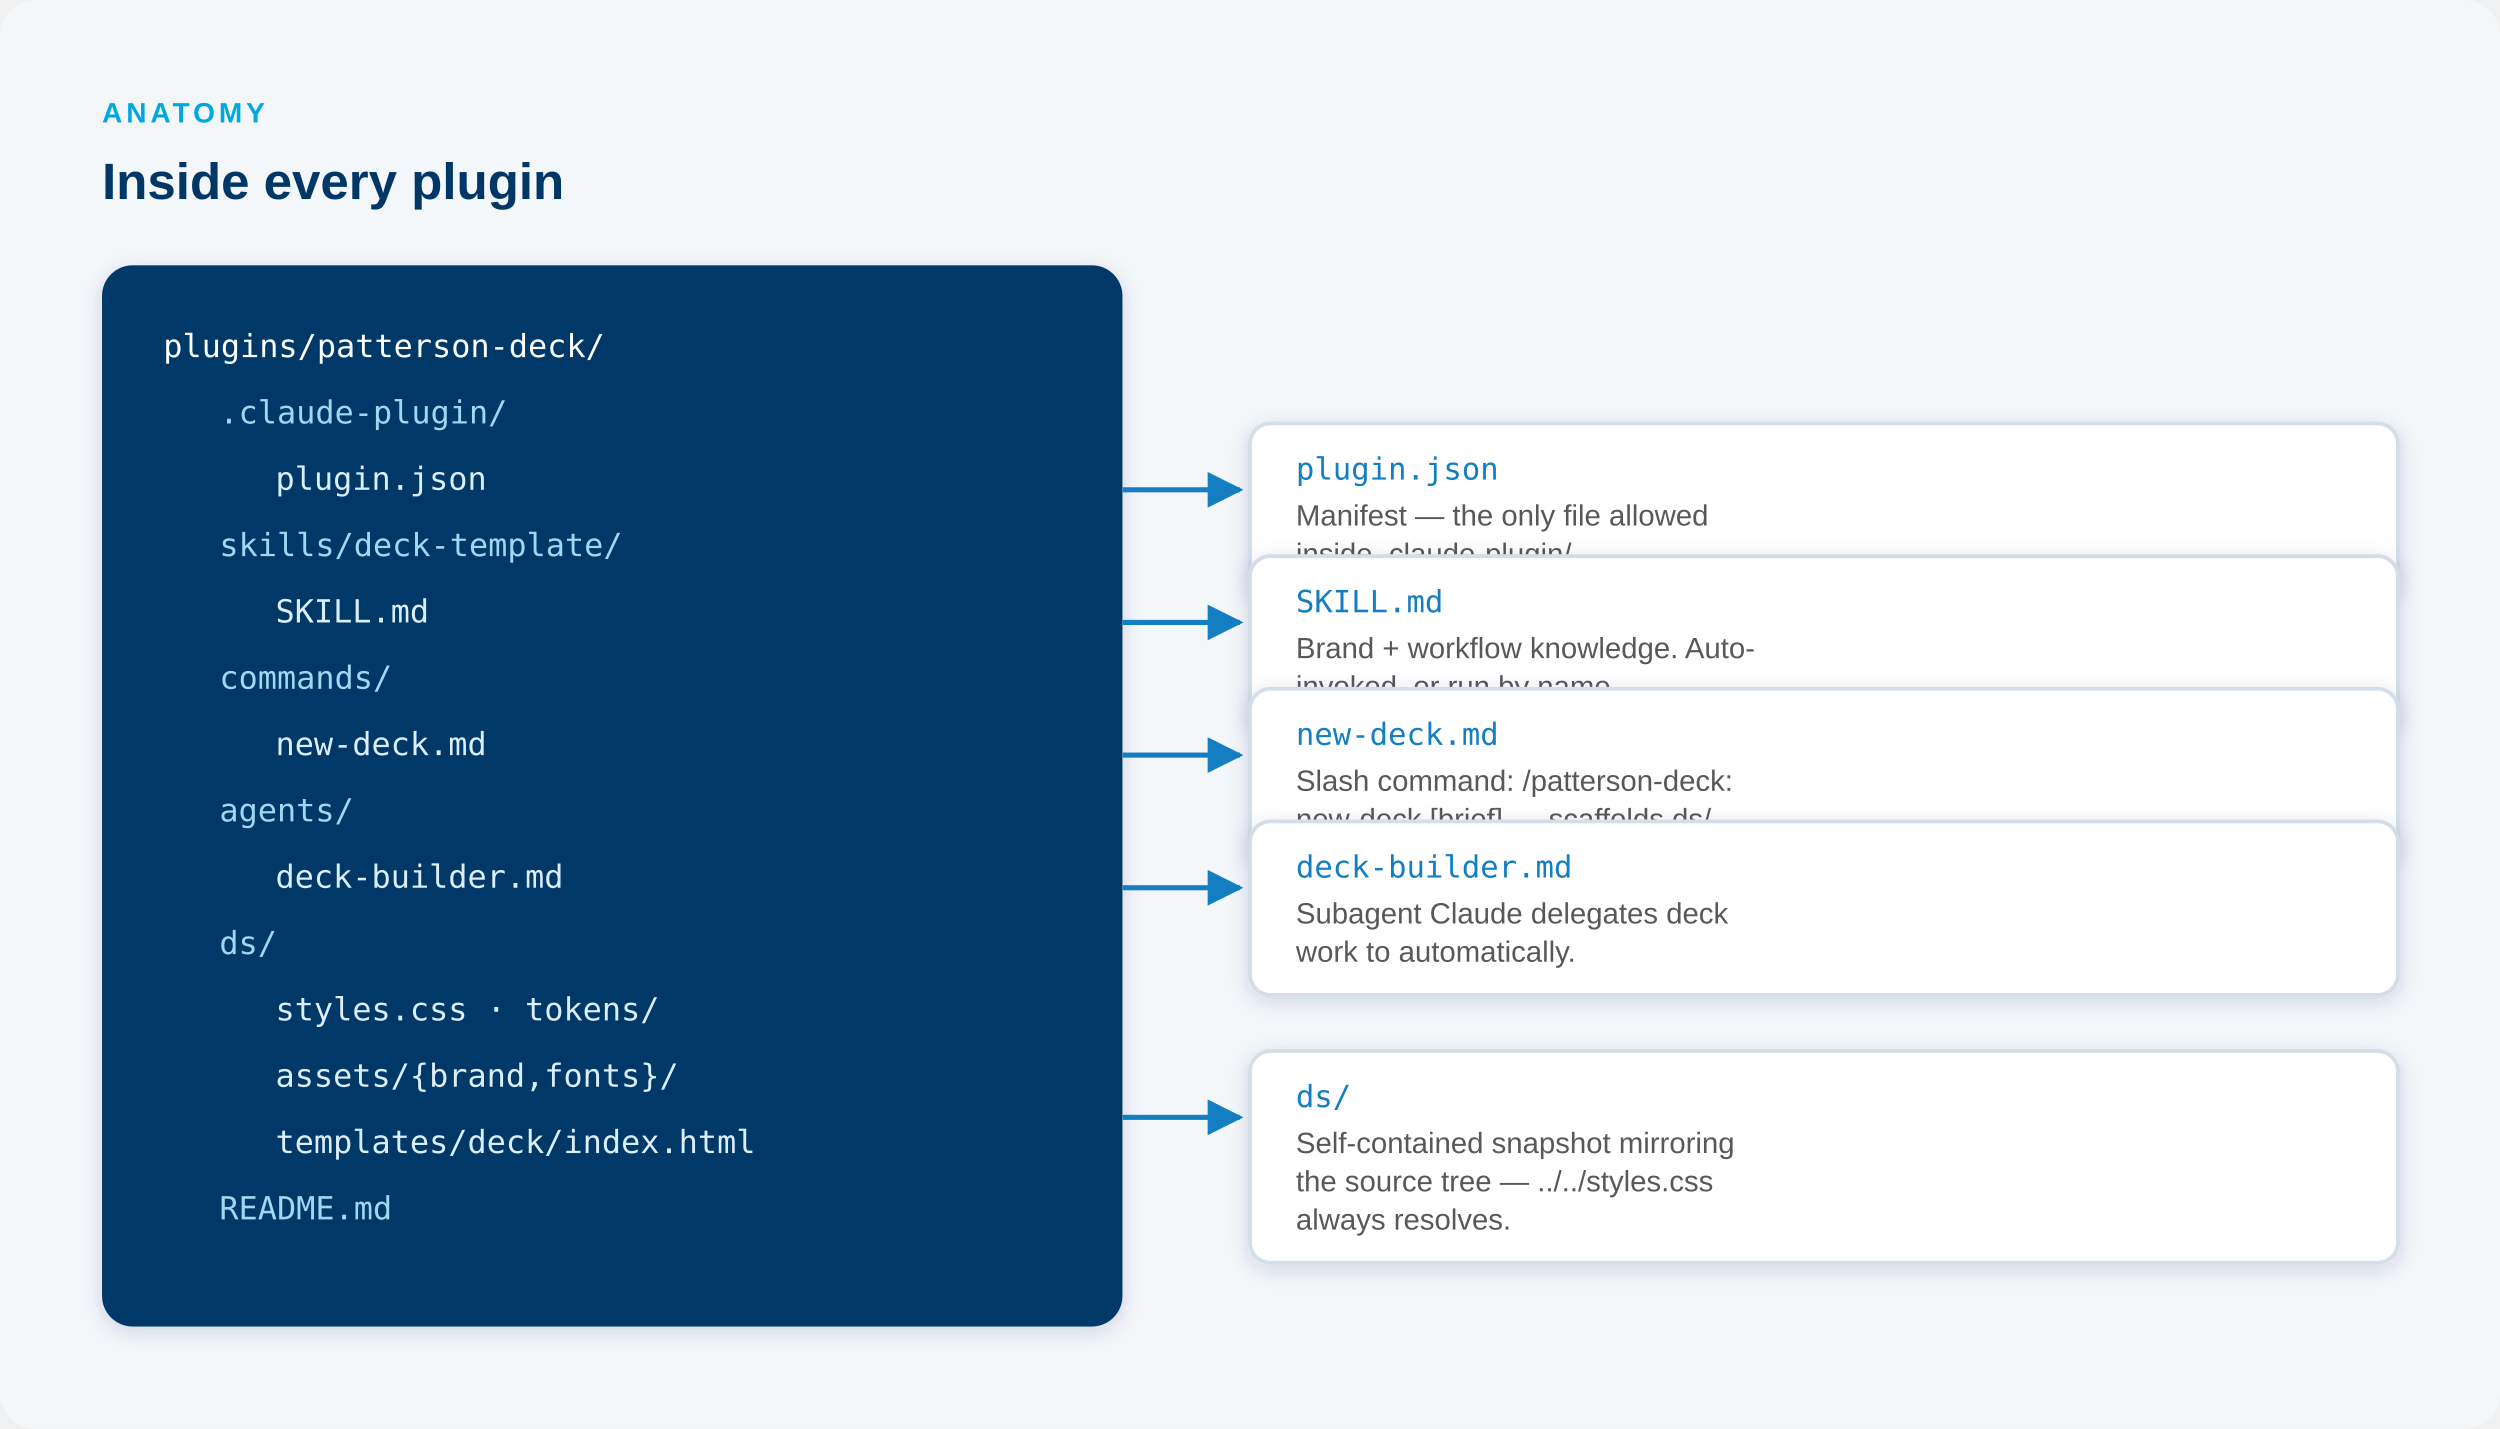
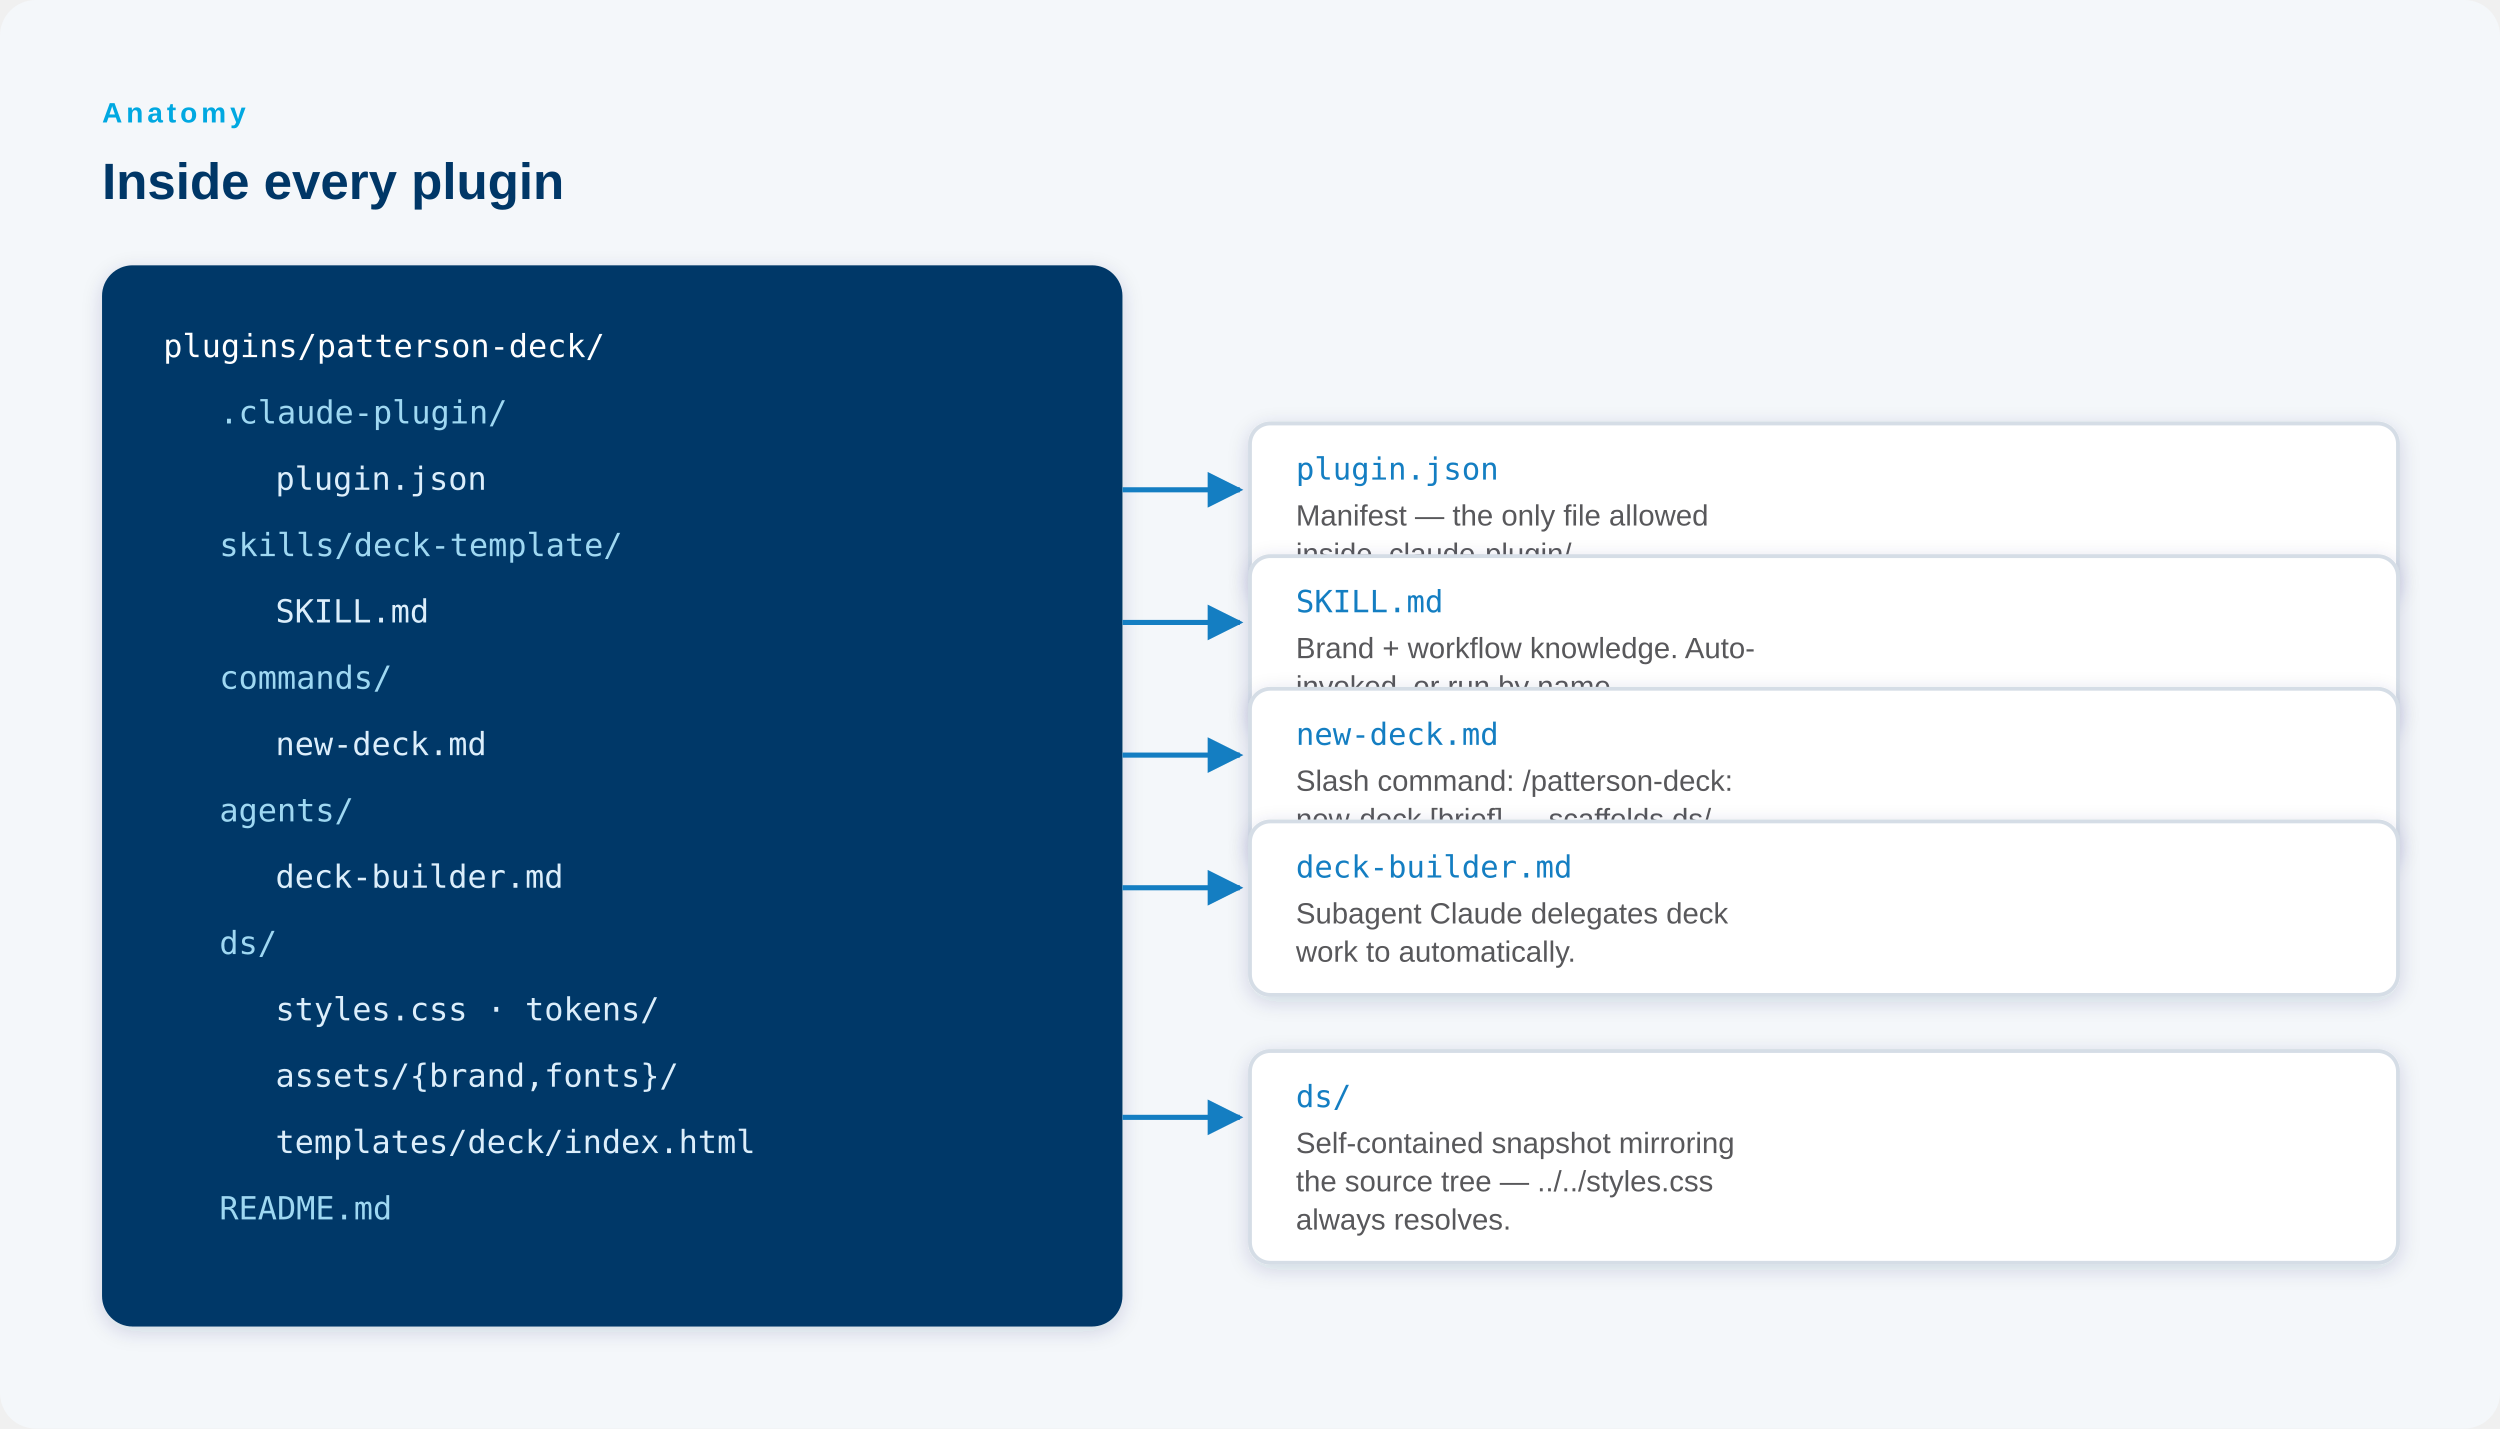
<svg xmlns="http://www.w3.org/2000/svg" width="980" height="560" viewBox="0 0 980 560">
  <defs>
    <marker id="arr" viewBox="0 0 10 10" refX="9" refY="5" markerWidth="7" markerHeight="7" orient="auto-start-reverse">
      <path d="M0,0 L10,5 L0,10 z" fill="#147EC2" />
    </marker>
    <filter id="soft" x="-20%" y="-20%" width="140%" height="140%">
      <feDropShadow dx="0" dy="2" stdDeviation="4" flood-color="#003767" flood-opacity="0.16" />
    </filter>
  </defs>
  <rect width="980" height="560" rx="14" fill="#f4f7fa" />
-   <text x="40" y="48" font-family="Figtree,Segoe UI,Arial,sans-serif" font-size="11" fill="#00A8E1" font-weight="700" letter-spacing="0.14em">ANATOMY</text>
-   <text x="40" y="78" font-family="Figtree,Segoe UI,Arial,sans-serif" font-size="20" fill="#003767" font-weight="800">Inside every plugin</text>
+   <text x="40" y="48" font-family="proxima-nova,Arial,sans-serif" font-size="11" fill="#00A8E1" font-weight="700" letter-spacing="0.14em">Anatomy</text>
+   <text x="40" y="78" font-family="proxima-nova,Arial,sans-serif" font-size="20" fill="#003767" font-weight="800">Inside every plugin</text>
  <rect x="40" y="104" width="400" height="416" rx="12" fill="#003767" stroke="none" stroke-width="1.5" filter="url(#soft)" />
  <text x="64" y="140" font-family="SFMono-Regular,Consolas,monospace" font-size="12.5" fill="#ffffff">plugins/patterson-deck/</text>
  <text x="86" y="166" font-family="SFMono-Regular,Consolas,monospace" font-size="12.5" fill="#9fd8f2">.claude-plugin/</text>
  <text x="108" y="192" font-family="SFMono-Regular,Consolas,monospace" font-size="12.5" fill="#dceefb">plugin.json</text>
  <text x="86" y="218" font-family="SFMono-Regular,Consolas,monospace" font-size="12.5" fill="#9fd8f2">skills/deck-template/</text>
  <text x="108" y="244" font-family="SFMono-Regular,Consolas,monospace" font-size="12.5" fill="#dceefb">SKILL.md</text>
  <text x="86" y="270" font-family="SFMono-Regular,Consolas,monospace" font-size="12.5" fill="#9fd8f2">commands/</text>
  <text x="108" y="296" font-family="SFMono-Regular,Consolas,monospace" font-size="12.5" fill="#dceefb">new-deck.md</text>
  <text x="86" y="322" font-family="SFMono-Regular,Consolas,monospace" font-size="12.5" fill="#9fd8f2">agents/</text>
  <text x="108" y="348" font-family="SFMono-Regular,Consolas,monospace" font-size="12.5" fill="#dceefb">deck-builder.md</text>
  <text x="86" y="374" font-family="SFMono-Regular,Consolas,monospace" font-size="12.5" fill="#9fd8f2">ds/</text>
  <text x="108" y="400" font-family="SFMono-Regular,Consolas,monospace" font-size="12.5" fill="#dceefb">styles.css · tokens/</text>
  <text x="108" y="426" font-family="SFMono-Regular,Consolas,monospace" font-size="12.5" fill="#dceefb">assets/{brand,fonts}/</text>
  <text x="108" y="452" font-family="SFMono-Regular,Consolas,monospace" font-size="12.5" fill="#dceefb">templates/deck/index.html</text>
  <text x="86" y="478" font-family="SFMono-Regular,Consolas,monospace" font-size="12.5" fill="#9fd8f2">README.md</text>
  <path d="M440,192 L486,192" stroke="#147EC2" stroke-width="2" fill="none" marker-end="url(#arr)" />
  <rect x="490" y="166" width="450" height="68" rx="8" fill="#ffffff" stroke="#d5dde6" stroke-width="1.5" filter="url(#soft)" />
  <text x="508" y="188" font-family="SFMono-Regular,Consolas,monospace" font-size="12" fill="#147EC2">plugin.json</text>
-   <text x="508" y="206" font-family="Figtree,Segoe UI,Arial,sans-serif" font-size="11.5" fill="#58585B" font-weight="400">Manifest — the only file allowed</text>
-   <text x="508" y="221" font-family="Figtree,Segoe UI,Arial,sans-serif" font-size="11.5" fill="#58585B" font-weight="400">inside .claude-plugin/.</text>
+   <text x="508" y="206" font-family="proxima-nova,Arial,sans-serif" font-size="11.5" fill="#58585B" font-weight="400">Manifest — the only file allowed</text>
+   <text x="508" y="221" font-family="proxima-nova,Arial,sans-serif" font-size="11.5" fill="#58585B" font-weight="400">inside .claude-plugin/.</text>
  <path d="M440,244 L486,244" stroke="#147EC2" stroke-width="2" fill="none" marker-end="url(#arr)" />
  <rect x="490" y="218" width="450" height="68" rx="8" fill="#ffffff" stroke="#d5dde6" stroke-width="1.5" filter="url(#soft)" />
  <text x="508" y="240" font-family="SFMono-Regular,Consolas,monospace" font-size="12" fill="#147EC2">SKILL.md</text>
-   <text x="508" y="258" font-family="Figtree,Segoe UI,Arial,sans-serif" font-size="11.5" fill="#58585B" font-weight="400">Brand + workflow knowledge. Auto-</text>
-   <text x="508" y="273" font-family="Figtree,Segoe UI,Arial,sans-serif" font-size="11.5" fill="#58585B" font-weight="400">invoked, or run by name.</text>
+   <text x="508" y="258" font-family="proxima-nova,Arial,sans-serif" font-size="11.5" fill="#58585B" font-weight="400">Brand + workflow knowledge. Auto-</text>
+   <text x="508" y="273" font-family="proxima-nova,Arial,sans-serif" font-size="11.5" fill="#58585B" font-weight="400">invoked, or run by name.</text>
  <path d="M440,296 L486,296" stroke="#147EC2" stroke-width="2" fill="none" marker-end="url(#arr)" />
  <rect x="490" y="270" width="450" height="68" rx="8" fill="#ffffff" stroke="#d5dde6" stroke-width="1.5" filter="url(#soft)" />
  <text x="508" y="292" font-family="SFMono-Regular,Consolas,monospace" font-size="12" fill="#147EC2">new-deck.md</text>
-   <text x="508" y="310" font-family="Figtree,Segoe UI,Arial,sans-serif" font-size="11.5" fill="#58585B" font-weight="400">Slash command: /patterson-deck:</text>
-   <text x="508" y="325" font-family="Figtree,Segoe UI,Arial,sans-serif" font-size="11.5" fill="#58585B" font-weight="400">new-deck [brief] — scaffolds ds/.</text>
+   <text x="508" y="310" font-family="proxima-nova,Arial,sans-serif" font-size="11.5" fill="#58585B" font-weight="400">Slash command: /patterson-deck:</text>
+   <text x="508" y="325" font-family="proxima-nova,Arial,sans-serif" font-size="11.5" fill="#58585B" font-weight="400">new-deck [brief] — scaffolds ds/.</text>
  <path d="M440,348 L486,348" stroke="#147EC2" stroke-width="2" fill="none" marker-end="url(#arr)" />
  <rect x="490" y="322" width="450" height="68" rx="8" fill="#ffffff" stroke="#d5dde6" stroke-width="1.5" filter="url(#soft)" />
  <text x="508" y="344" font-family="SFMono-Regular,Consolas,monospace" font-size="12" fill="#147EC2">deck-builder.md</text>
-   <text x="508" y="362" font-family="Figtree,Segoe UI,Arial,sans-serif" font-size="11.5" fill="#58585B" font-weight="400">Subagent Claude delegates deck</text>
-   <text x="508" y="377" font-family="Figtree,Segoe UI,Arial,sans-serif" font-size="11.5" fill="#58585B" font-weight="400">work to automatically.</text>
+   <text x="508" y="362" font-family="proxima-nova,Arial,sans-serif" font-size="11.5" fill="#58585B" font-weight="400">Subagent Claude delegates deck</text>
+   <text x="508" y="377" font-family="proxima-nova,Arial,sans-serif" font-size="11.5" fill="#58585B" font-weight="400">work to automatically.</text>
  <path d="M440,438 L486,438" stroke="#147EC2" stroke-width="2" fill="none" marker-end="url(#arr)" />
  <rect x="490" y="412" width="450" height="83" rx="8" fill="#ffffff" stroke="#d5dde6" stroke-width="1.5" filter="url(#soft)" />
  <text x="508" y="434" font-family="SFMono-Regular,Consolas,monospace" font-size="12" fill="#147EC2">ds/</text>
-   <text x="508" y="452" font-family="Figtree,Segoe UI,Arial,sans-serif" font-size="11.5" fill="#58585B" font-weight="400">Self-contained snapshot mirroring</text>
-   <text x="508" y="467" font-family="Figtree,Segoe UI,Arial,sans-serif" font-size="11.5" fill="#58585B" font-weight="400">the source tree — ../../styles.css</text>
-   <text x="508" y="482" font-family="Figtree,Segoe UI,Arial,sans-serif" font-size="11.5" fill="#58585B" font-weight="400">always resolves.</text>
+   <text x="508" y="452" font-family="proxima-nova,Arial,sans-serif" font-size="11.5" fill="#58585B" font-weight="400">Self-contained snapshot mirroring</text>
+   <text x="508" y="467" font-family="proxima-nova,Arial,sans-serif" font-size="11.5" fill="#58585B" font-weight="400">the source tree — ../../styles.css</text>
+   <text x="508" y="482" font-family="proxima-nova,Arial,sans-serif" font-size="11.5" fill="#58585B" font-weight="400">always resolves.</text>
</svg>
